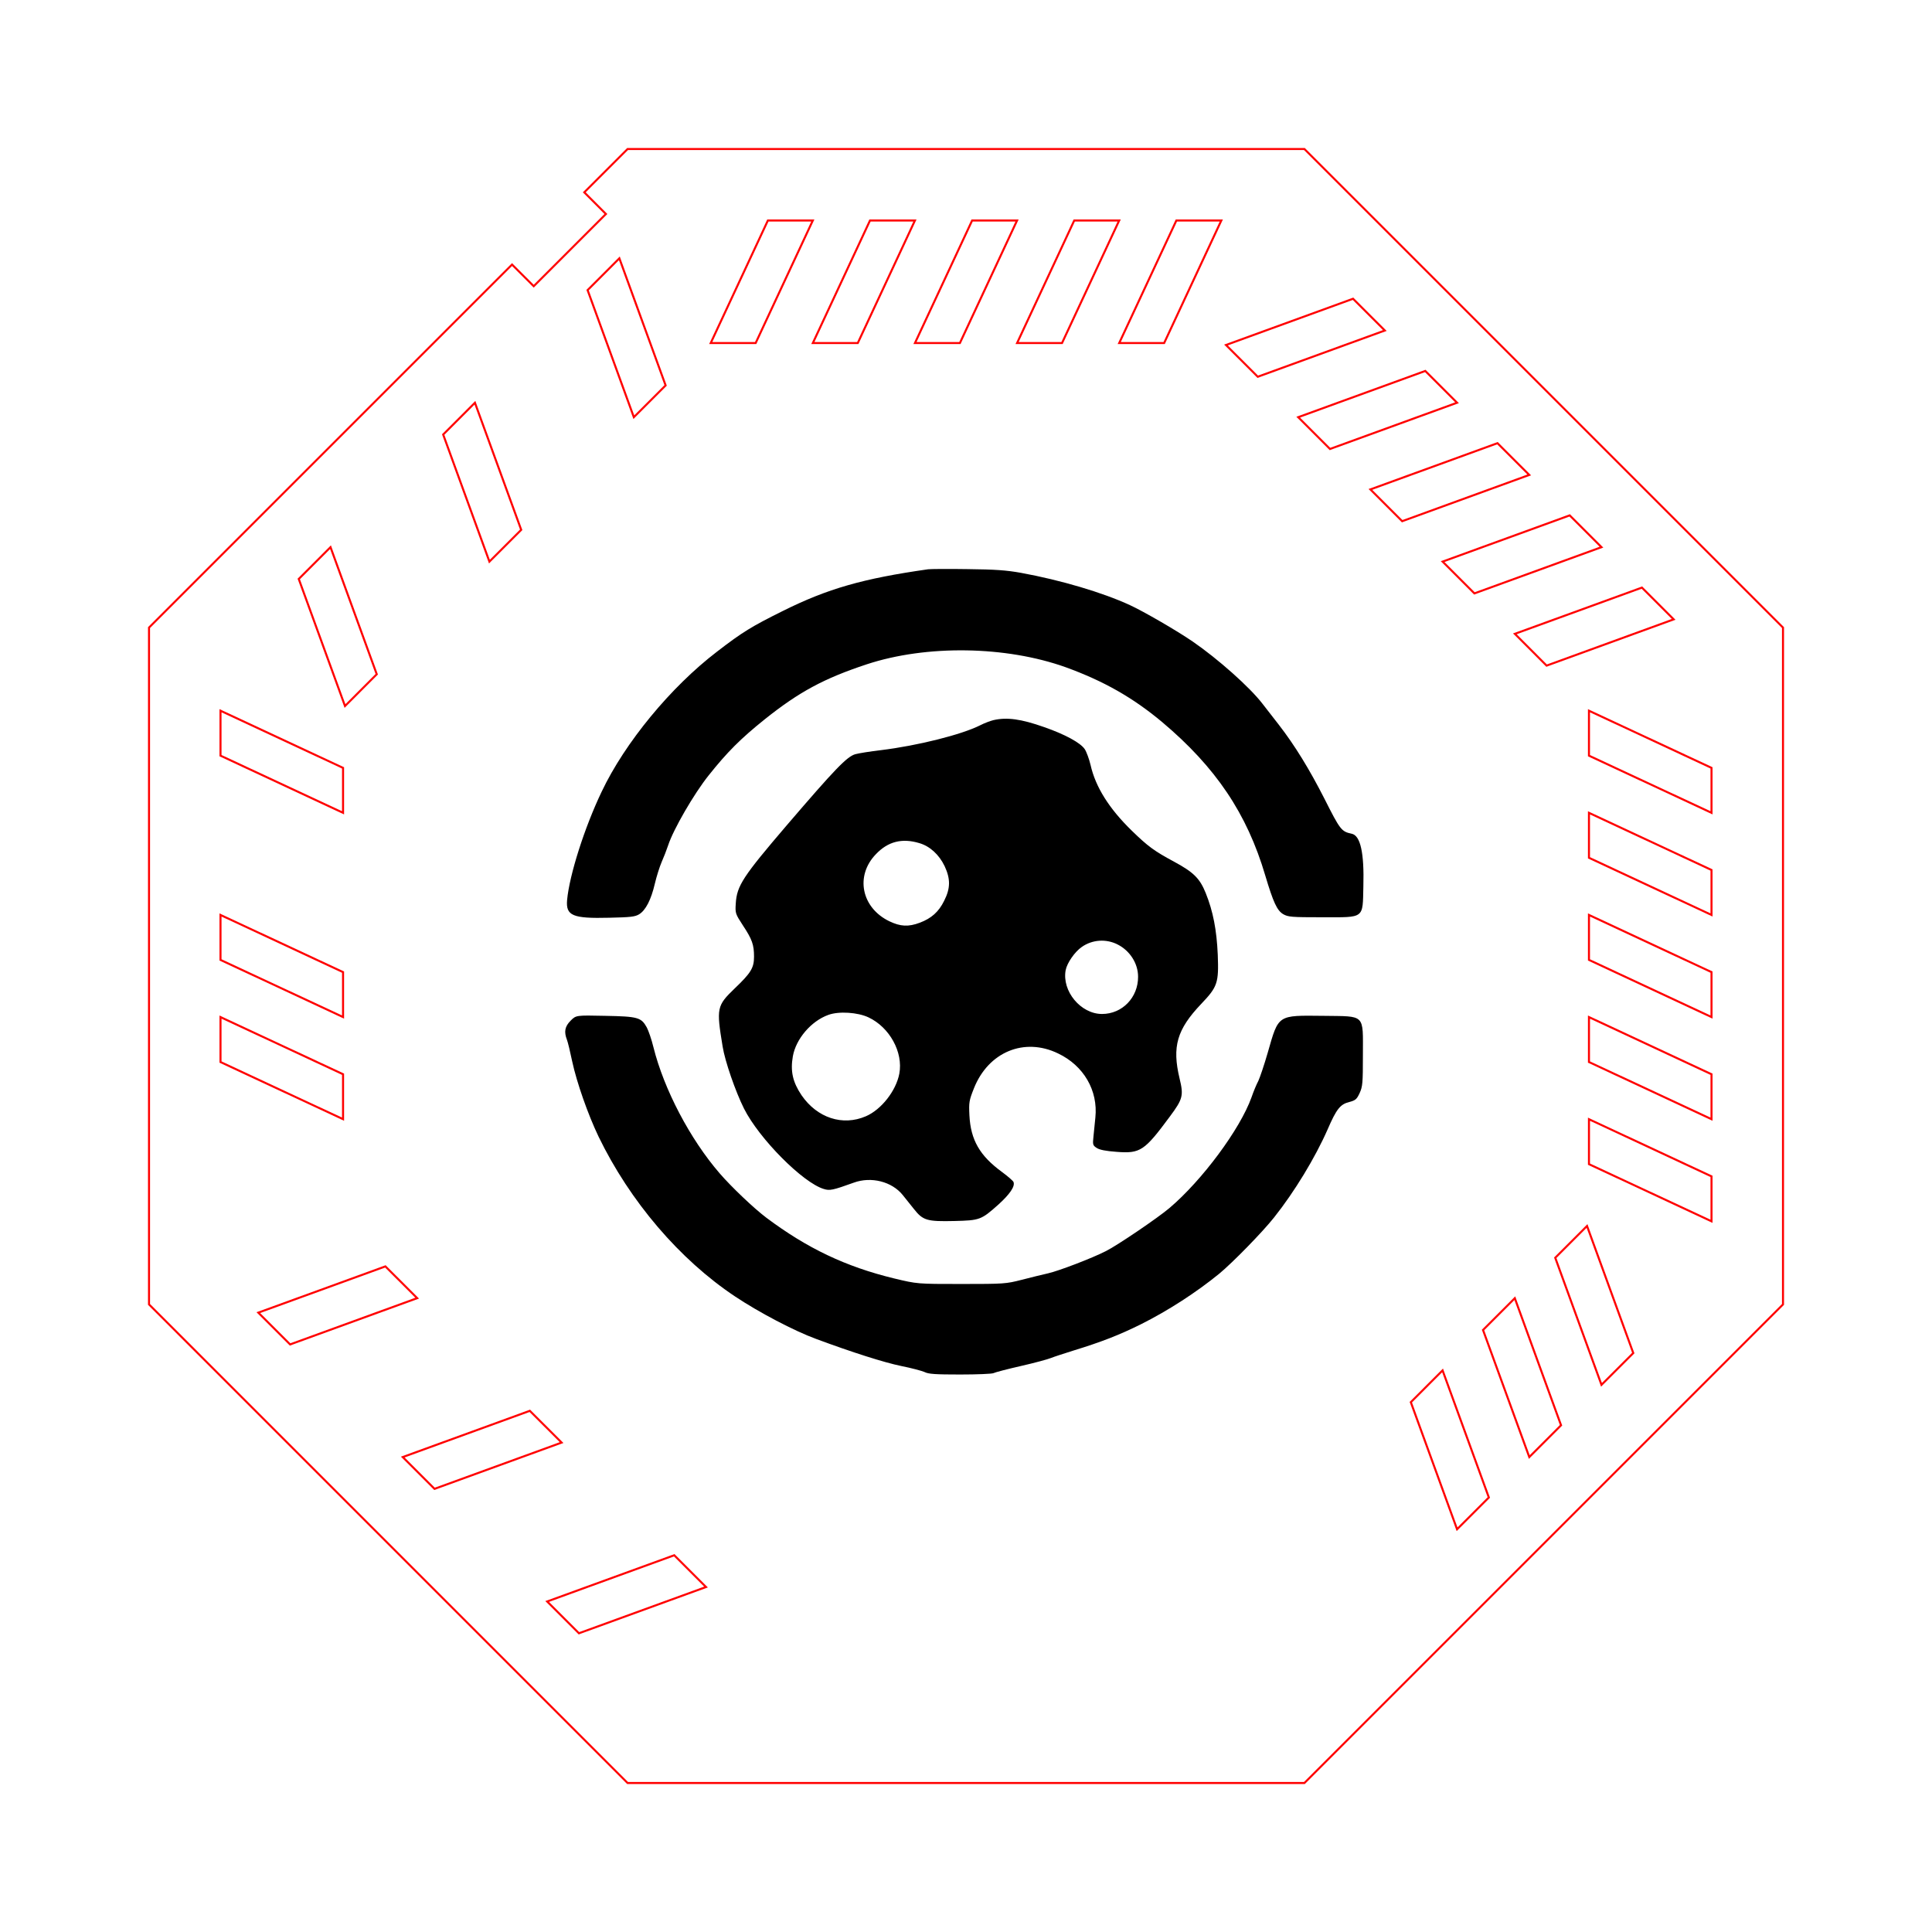
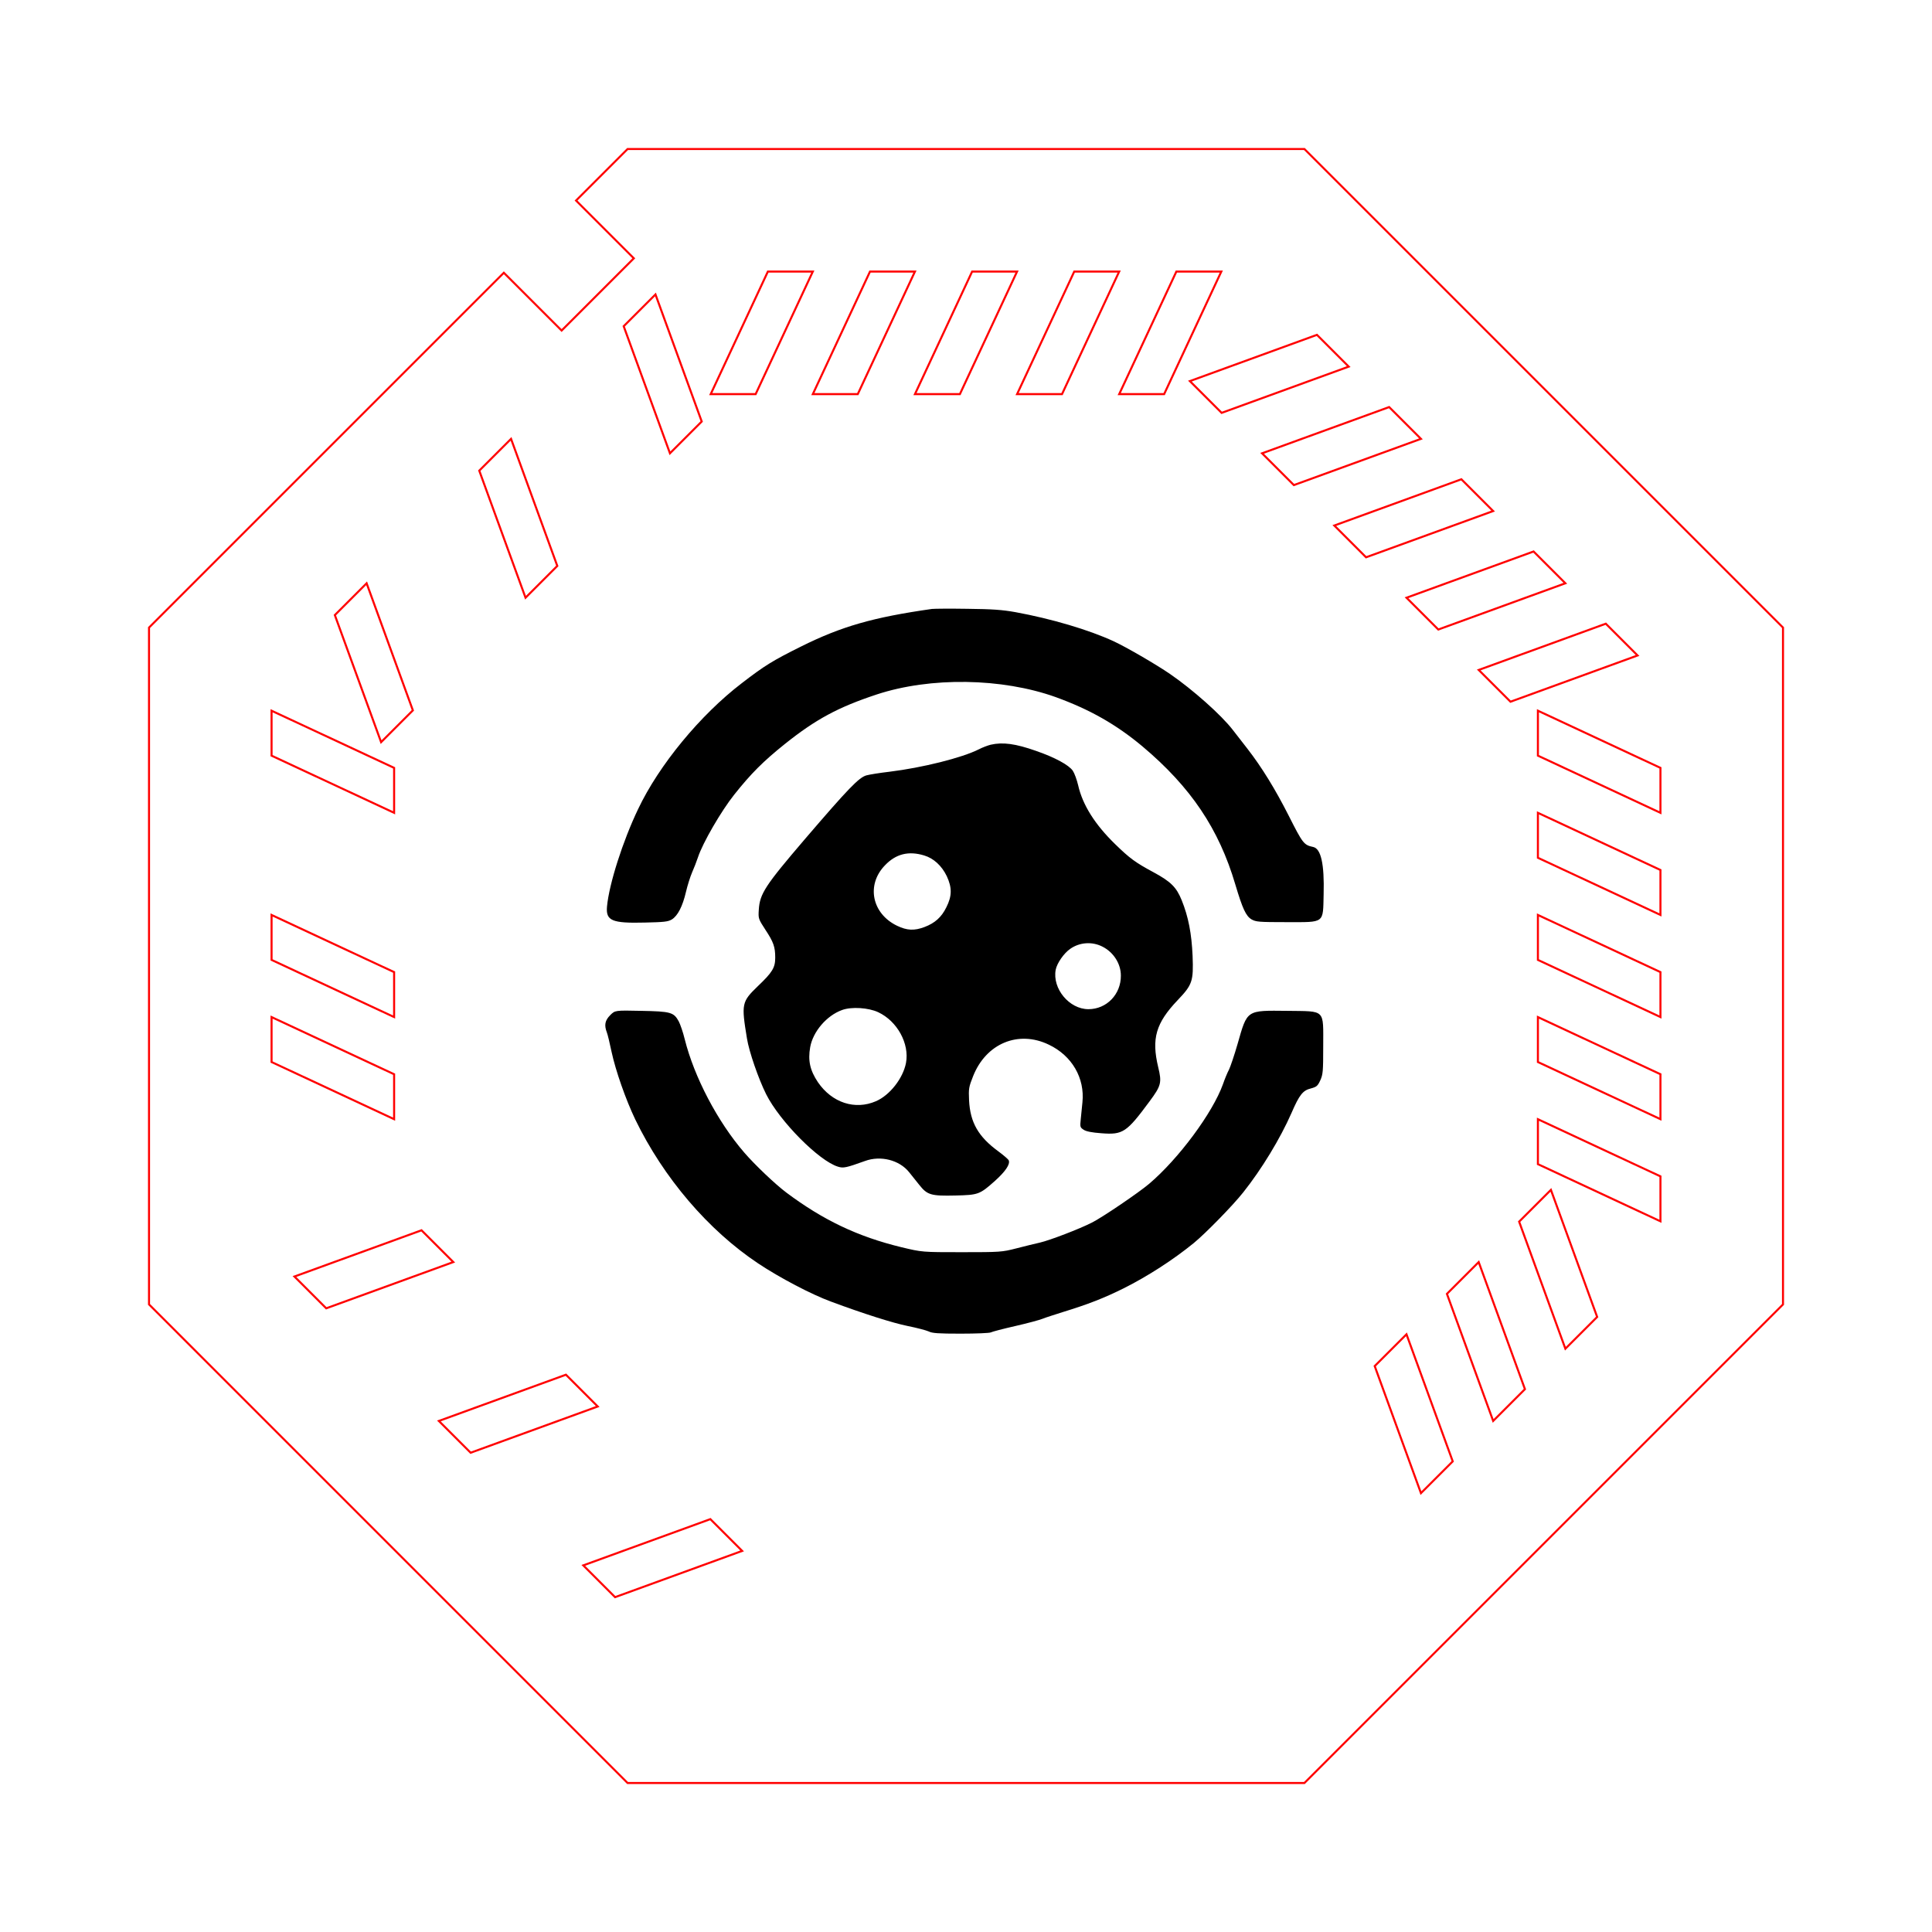
<svg xmlns="http://www.w3.org/2000/svg" width="94.591mm" height="94.591mm" viewBox="0 0 94.591 94.591">
  <style>
  .cut { fill: none; stroke: #ff0000; stroke-width: 0.1; }
  .mark { fill: none; stroke: #0000ff; stroke-width: 0.1; }
</style>
  <g id="L-rocky">
-     <polygon points="30.727,7.296 63.864,7.296 87.296,30.727 87.296,63.864 63.864,87.296 30.727,87.296 7.296,63.864 7.296,30.727 25.070,12.953 26.131,14.013 29.666,10.478 28.606,9.417" class="cut" />
-     <polygon points="34.797,16.796 36.997,16.796 39.795,10.796 37.595,10.796" class="cut" />
-     <polygon points="39.797,16.796 41.997,16.796 44.795,10.796 42.595,10.796" class="cut" />
-     <polygon points="44.797,16.796 46.997,16.796 49.795,10.796 47.595,10.796" class="cut" />
-     <polygon points="49.797,16.796 51.997,16.796 54.795,10.796 52.595,10.796" class="cut" />
-     <polygon points="54.797,16.796 56.997,16.796 59.795,10.796 57.595,10.796" class="cut" />
-     <polygon points="60.024,16.891 61.580,18.446 67.801,16.182 66.245,14.627" class="cut" />
-     <polygon points="63.560,20.426 65.116,21.982 71.337,19.718 69.781,18.162" class="cut" />
-     <polygon points="67.095,23.962 68.651,25.518 74.872,23.253 73.316,21.698" class="cut" />
-     <polygon points="70.631,27.497 72.187,29.053 78.408,26.789 76.852,25.233" class="cut" />
-     <polygon points="74.167,31.033 75.722,32.589 81.943,30.324 80.388,28.769" class="cut" />
-     <polygon points="77.796,34.797 77.796,36.997 83.796,39.795 83.796,37.595" class="cut" />
-     <polygon points="77.796,39.797 77.796,41.997 83.796,44.795 83.796,42.595" class="cut" />
-     <polygon points="77.796,44.797 77.796,46.997 83.796,49.795 83.796,47.595" class="cut" />
-     <polygon points="77.796,49.797 77.796,51.997 83.796,54.795 83.796,52.595" class="cut" />
-     <polygon points="77.796,54.797 77.796,56.997 83.796,59.795 83.796,57.595" class="cut" />
-     <polygon points="77.701,60.024 76.145,61.580 78.409,67.801 79.965,66.245" class="cut" />
-     <polygon points="74.165,63.560 72.609,65.116 74.874,71.337 76.429,69.781" class="cut" />
-     <polygon points="70.629,67.095 69.074,68.651 71.338,74.872 72.894,73.316" class="cut" />
-     <polygon points="34.567,77.701 33.011,76.145 26.790,78.409 28.346,79.965" class="cut" />
-     <polygon points="27.496,70.629 25.940,69.074 19.719,71.338 21.275,72.894" class="cut" />
-     <polygon points="20.425,63.558 18.869,62.003 12.648,64.267 14.204,65.823" class="cut" />
-     <polygon points="16.796,54.795 16.796,52.595 10.796,49.797 10.796,51.997" class="cut" />
-     <polygon points="16.796,49.795 16.796,47.595 10.796,44.797 10.796,46.997" class="cut" />
-     <polygon points="16.796,39.795 16.796,37.595 10.796,34.797 10.796,36.997" class="cut" />
-     <polygon points="16.891,34.567 18.446,33.011 16.182,26.790 14.627,28.346" class="cut" />
-     <polygon points="23.962,27.496 25.518,25.940 23.253,19.719 21.698,21.275" class="cut" />
-     <polygon points="31.033,20.425 32.589,18.869 30.324,12.648 28.769,14.204" class="cut" />
-     <svg x="27.296" y="27.296" width="40.000" height="40.000" viewBox="0 0 528 528">
+     <polygon points="30.727,7.296 63.864,7.296 87.296,30.727 87.296,63.864 63.864,87.296 30.727,87.296 7.296,63.864 7.296,30.727 24.668,13.355 27.497,16.183 31.032,12.647 28.204,9.819" class="cut" />
+     <polygon points="34.797,19.296 36.997,19.296 39.795,13.296 37.595,13.296" class="cut" />
+     <polygon points="39.797,19.296 41.997,19.296 44.795,13.296 42.595,13.296" class="cut" />
+     <polygon points="44.797,19.296 46.997,19.296 49.795,13.296 47.595,13.296" class="cut" />
+     <polygon points="49.797,19.296 51.997,19.296 54.795,13.296 52.595,13.296" class="cut" />
+     <polygon points="54.797,19.296 56.997,19.296 59.795,13.296 57.595,13.296" class="cut" />
+     <polygon points="58.257,18.659 59.812,20.214 66.033,17.950 64.478,16.394" class="cut" />
+     <polygon points="61.792,22.194 63.348,23.750 69.569,21.486 68.013,19.930" class="cut" />
+     <polygon points="65.328,25.730 66.883,27.285 73.104,25.021 71.549,23.465" class="cut" />
+     <polygon points="68.863,29.265 70.419,30.821 76.640,28.557 75.084,27.001" class="cut" />
+     <polygon points="72.399,32.801 73.954,34.356 80.175,32.092 78.620,30.536" class="cut" />
+     <polygon points="75.296,34.797 75.296,36.997 81.296,39.795 81.296,37.595" class="cut" />
+     <polygon points="75.296,39.797 75.296,41.997 81.296,44.795 81.296,42.595" class="cut" />
+     <polygon points="75.296,44.797 75.296,46.997 81.296,49.795 81.296,47.595" class="cut" />
+     <polygon points="75.296,49.797 75.296,51.997 81.296,54.795 81.296,52.595" class="cut" />
+     <polygon points="75.296,54.797 75.296,56.997 81.296,59.795 81.296,57.595" class="cut" />
+     <polygon points="75.933,58.257 74.377,59.812 76.641,66.033 78.197,64.478" class="cut" />
+     <polygon points="72.397,61.792 70.842,63.348 73.106,69.569 74.661,68.013" class="cut" />
+     <polygon points="68.862,65.328 67.306,66.883 69.570,73.104 71.126,71.549" class="cut" />
+     <polygon points="36.335,75.933 34.779,74.377 28.558,76.641 30.114,78.197" class="cut" />
+     <polygon points="29.264,68.862 27.708,67.306 21.487,69.570 23.043,71.126" class="cut" />
+     <polygon points="22.193,61.791 20.637,60.235 14.416,62.499 15.972,64.055" class="cut" />
+     <polygon points="19.296,54.795 19.296,52.595 13.296,49.797 13.296,51.997" class="cut" />
+     <polygon points="19.296,49.795 19.296,47.595 13.296,44.797 13.296,46.997" class="cut" />
+     <polygon points="19.296,39.795 19.296,37.595 13.296,34.797 13.296,36.997" class="cut" />
+     <polygon points="18.659,36.335 20.214,34.779 17.950,28.558 16.394,30.114" class="cut" />
+     <polygon points="25.730,29.264 27.285,27.708 25.021,21.487 23.465,23.043" class="cut" />
+     <polygon points="32.801,22.193 34.356,20.637 32.092,14.416 30.536,15.972" class="cut" />
+     <svg x="29.296" y="29.296" width="36.000" height="36.000" viewBox="0 0 528 528">
      <g transform="translate(0,528) scale(0.1,-0.1)" fill="#000000" stroke="none">
        <path d="M2395 5204 c-421 -60 -649 -125 -940 -270 -201 -100 -259 -135 -425 -263 -298 -228 -595 -588 -745 -905 -110 -230 -208 -537 -223 -699 -9 -102 35 -121 273 -115 136 3 165 6 192 22 43 26 78 95 102 198 11 47 31 110 44 140 13 29 32 78 42 108 34 104 167 333 261 451 121 152 207 238 364 364 222 177 381 263 659 355 386 127 899 119 1285 -19 245 -89 434 -196 623 -354 347 -292 549 -592 667 -992 52 -174 76 -226 116 -250 32 -18 51 -20 254 -20 275 0 259 -12 264 200 6 217 -19 329 -76 340 -66 14 -74 25 -175 225 -96 189 -192 346 -296 480 -28 36 -75 97 -105 135 -82 107 -288 290 -451 402 -102 70 -316 194 -405 235 -177 82 -448 162 -705 209 -95 17 -166 22 -345 24 -124 2 -238 1 -255 -1z M2817 4229 c-20 -5 -58 -19 -85 -33 -121 -61 -405 -132 -642 -161 -69 -8 -143 -20 -165 -26 -54 -15 -130 -94 -443 -459 -284 -332 -323 -391 -330 -506 -4 -63 -3 -66 47 -143 59 -89 71 -124 71 -201 0 -72 -20 -105 -125 -205 -116 -112 -119 -126 -78 -375 15 -95 83 -291 138 -401 98 -195 381 -480 516 -520 38 -12 58 -8 194 41 112 41 246 7 316 -80 15 -19 48 -60 72 -90 59 -75 85 -82 262 -78 164 4 173 7 284 106 74 67 109 118 98 146 -3 8 -38 38 -76 66 -142 104 -201 206 -209 365 -4 84 -2 96 29 174 93 235 325 332 544 226 166 -79 259 -240 241 -414 -3 -33 -9 -88 -12 -120 -6 -56 -5 -60 21 -77 18 -12 59 -20 128 -25 154 -12 180 6 345 229 84 113 89 135 62 246 -49 205 -17 316 140 481 106 111 114 136 107 318 -7 160 -30 280 -78 399 -38 94 -78 134 -204 202 -130 70 -169 99 -273 200 -147 143 -235 283 -267 425 -9 38 -26 85 -38 103 -28 41 -127 95 -262 142 -150 53 -241 65 -328 45z m-478 -795 c68 -20 127 -74 163 -149 38 -82 38 -142 -3 -223 -35 -72 -83 -114 -157 -142 -74 -28 -126 -25 -197 9 -181 87 -223 294 -87 434 78 82 169 105 281 71z m1281 -655 c79 -40 132 -122 132 -208 1 -134 -102 -241 -233 -241 -138 0 -260 148 -235 283 9 47 59 119 104 150 68 48 158 54 232 16z m-1610 -471 c136 -64 225 -225 199 -364 -21 -110 -116 -232 -216 -275 -150 -65 -315 -11 -416 136 -57 85 -73 155 -56 252 20 112 118 227 229 267 68 25 190 17 260 -16z M85 2287 c-38 -38 -44 -72 -24 -124 6 -15 21 -78 34 -140 29 -135 102 -343 170 -485 203 -419 524 -795 883 -1034 153 -102 381 -222 523 -274 234 -87 442 -153 550 -175 65 -13 133 -31 151 -39 25 -13 69 -16 230 -16 110 0 207 4 216 9 9 5 89 26 177 46 88 20 176 44 195 52 19 8 85 29 145 48 182 56 295 100 436 170 176 88 359 207 505 326 84 69 280 269 355 364 132 166 265 385 346 569 57 132 82 163 140 177 40 11 48 17 67 58 19 42 21 64 21 243 0 272 20 252 -256 256 -298 3 -288 10 -359 -238 -23 -80 -51 -162 -61 -183 -11 -20 -31 -68 -44 -106 -74 -206 -319 -536 -530 -715 -74 -63 -339 -243 -412 -279 -88 -45 -302 -127 -372 -143 -36 -8 -113 -27 -171 -42 -102 -26 -114 -27 -390 -27 -285 0 -285 0 -435 36 -313 76 -562 195 -825 392 -80 60 -227 200 -302 287 -192 222 -360 543 -428 815 -12 50 -32 107 -43 128 -36 65 -57 71 -270 75 -187 4 -187 4 -222 -31z" />
      </g>
    </svg>
  </g>
</svg>
